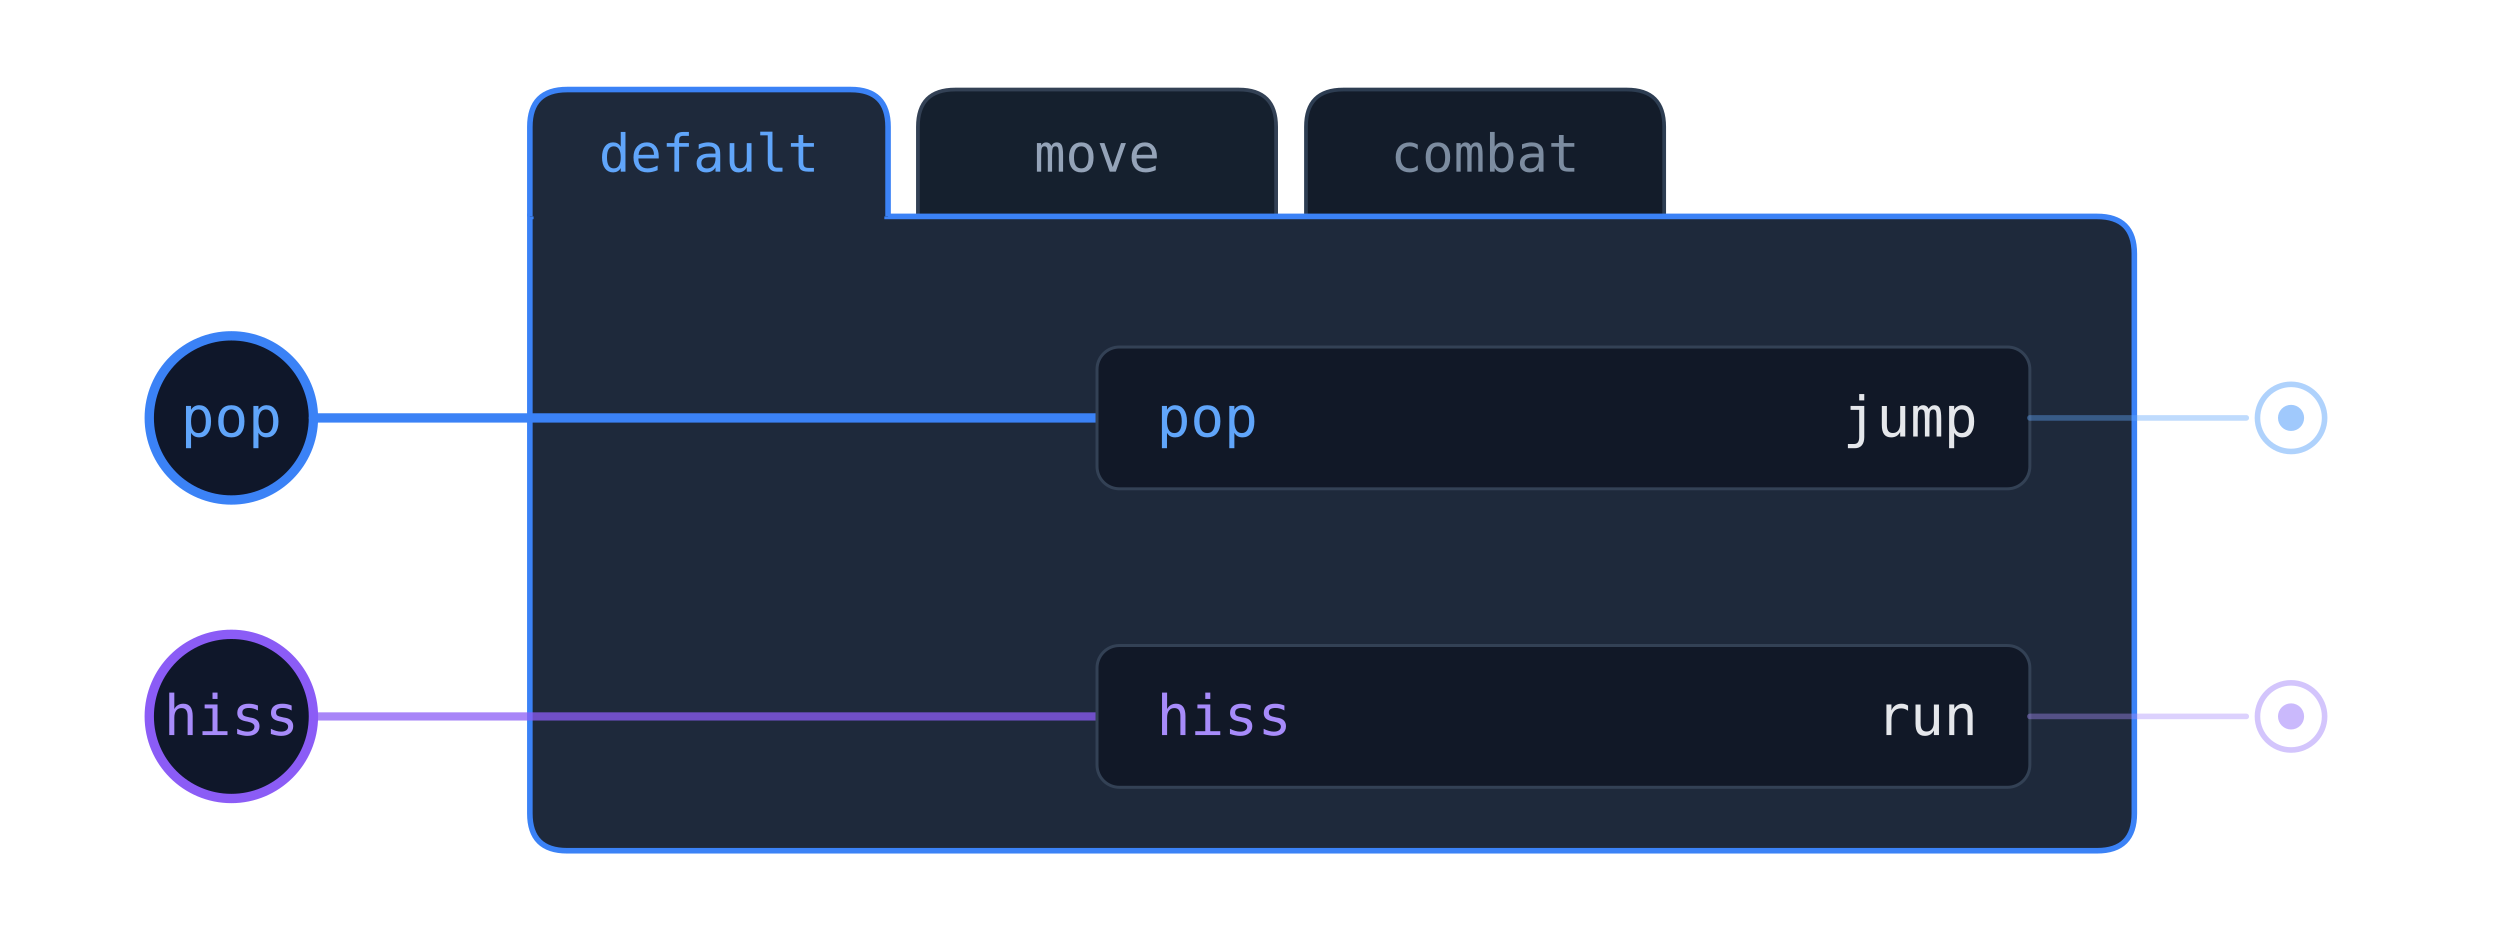
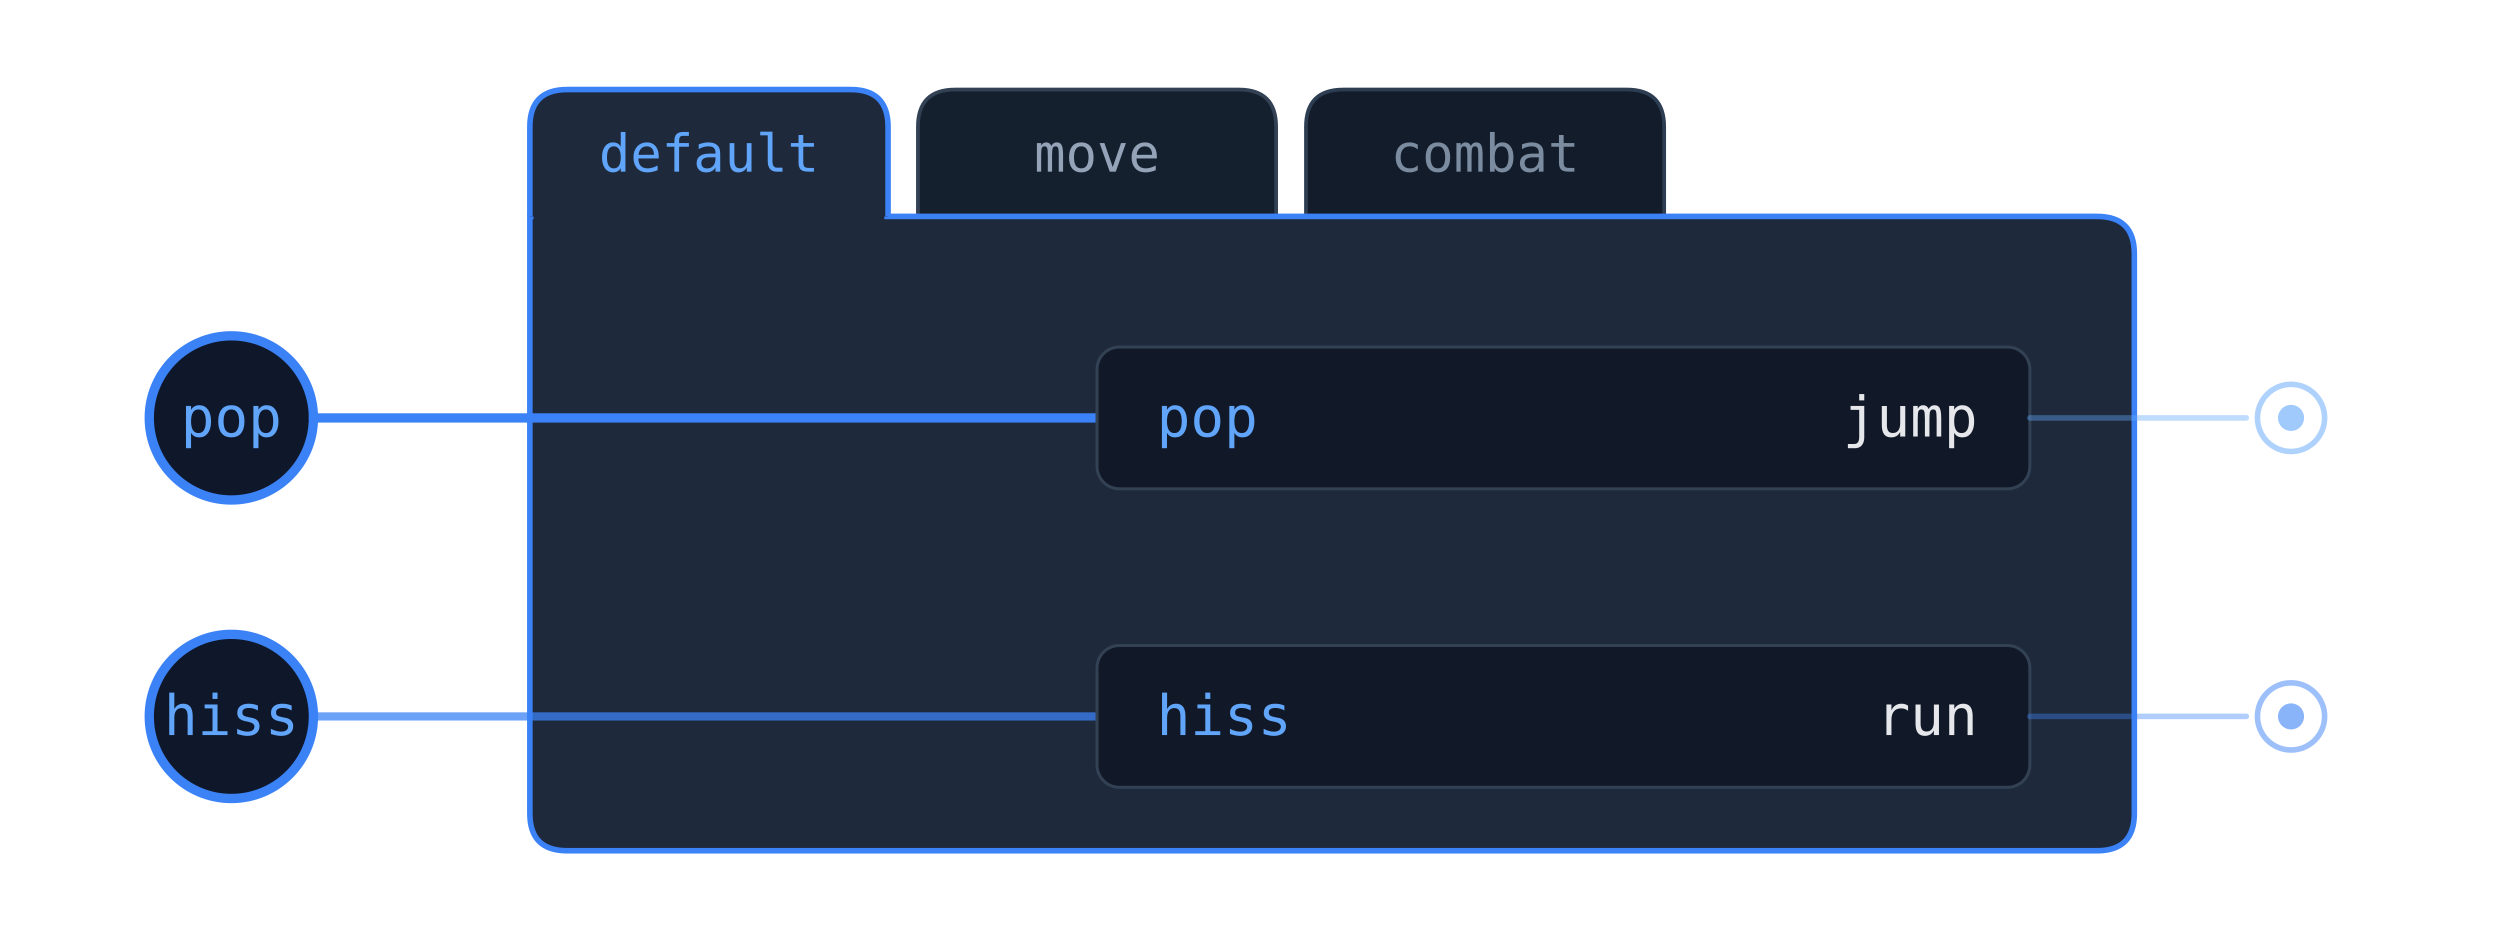
<svg xmlns="http://www.w3.org/2000/svg" viewBox="10 0 670 250" width="670" height="250">
  <path d="M256 58 L256 34 Q256 24 266 24 L342 24 Q352 24 352 34 L352 58" fill="#15202e" stroke="#334155" stroke-width="1" />
  <path d="M360 58 L360 34 Q360 24 370 24 L446 24 Q456 24 456 34 L456 58" fill="#131c2a" stroke="#2d3d52" stroke-width="1" />
  <path d="M152 58 L572 58 Q582 58 582 68 L582 218 Q582 228 572 228 L162 228 Q152 228 152 218 Z" fill="#1e293b" stroke="#3b82f6" stroke-width="1.5" />
  <path d="M152 58 L152 34 Q152 24 162 24 L238 24 Q248 24 248 34 L248 58" fill="#1e293b" stroke="#3b82f6" stroke-width="1.5" />
  <line x1="153" y1="58.5" x2="247" y2="58.5" stroke="#1e293b" stroke-width="3" />
  <text x="200" y="46" text-anchor="middle" font-family="monospace" font-size="14" fill="#60a5fa">default</text>
  <text x="304" y="46" text-anchor="middle" font-family="monospace" font-size="14" fill="#94a3b8">move</text>
  <text x="408" y="46" text-anchor="middle" font-family="monospace" font-size="14" fill="#7c8ca0">combat</text>
  <circle cx="72" cy="112" r="22" fill="#0f172a" stroke="#3b82f6" stroke-width="2.5" />
  <text x="72" y="117" text-anchor="middle" font-family="monospace" font-size="15" fill="#60a5fa">pop</text>
-   <circle cx="72" cy="192" r="22" fill="#0f172a" stroke="#8b5cf6" stroke-width="2.5" />
-   <text x="72" y="197" text-anchor="middle" font-family="monospace" font-size="15" fill="#a78bfa">hiss</text>
+   <circle cx="72" cy="192" r="22" fill="#0f172a" stroke="#3b82f6" stroke-width="2.5" />
+   <text x="72" y="197" text-anchor="middle" font-family="monospace" font-size="15" fill="#60a5fa">hiss</text>
  <line x1="94" y1="112" x2="304" y2="112" stroke="#3b82f6" stroke-width="2.5" stroke-linecap="round" />
-   <line x1="94" y1="192" x2="304" y2="192" stroke="#8b5cf6" stroke-width="2.2" stroke-linecap="round" opacity="0.75" />
+   <line x1="94" y1="192" x2="304" y2="192" stroke="#3b82f6" stroke-width="2.2" stroke-linecap="round" opacity="0.75" />
  <rect x="304" y="93" width="250" height="38" rx="6" fill="#111827" stroke="#334155" stroke-width="0.8" />
  <text x="320" y="117" font-family="monospace" font-size="15" fill="#60a5fa">pop</text>
  <text x="540" y="117" text-anchor="end" font-family="monospace" font-size="15" fill="#e5e7eb">jump</text>
  <rect x="304" y="173" width="250" height="38" rx="6" fill="#111827" stroke="#334155" stroke-width="0.8" />
-   <text x="320" y="197" font-family="monospace" font-size="15" fill="#a78bfa">hiss</text>
+   <text x="320" y="197" font-family="monospace" font-size="15" fill="#60a5fa">hiss</text>
  <text x="540" y="197" text-anchor="end" font-family="monospace" font-size="15" fill="#e5e7eb">run</text>
  <line x1="554" y1="112" x2="612" y2="112" stroke="#60a5fa" stroke-width="1.5" stroke-linecap="round" opacity="0.4" />
-   <line x1="554" y1="192" x2="612" y2="192" stroke="#a78bfa" stroke-width="1.5" stroke-linecap="round" opacity="0.4" />
+   <line x1="554" y1="192" x2="612" y2="192" stroke="#3b82f6" stroke-width="1.5" stroke-linecap="round" opacity="0.4" />
  <circle cx="624" cy="112" r="9" stroke="#60a5fa" stroke-width="1.5" fill="none" opacity="0.5" />
  <circle cx="624" cy="112" r="3.5" fill="#60a5fa" opacity="0.6" />
-   <circle cx="624" cy="192" r="9" stroke="#a78bfa" stroke-width="1.5" fill="none" opacity="0.5" />
-   <circle cx="624" cy="192" r="3.5" fill="#a78bfa" opacity="0.6" />
+   <circle cx="624" cy="192" r="9" stroke="#3b82f6" stroke-width="1.5" fill="none" opacity="0.5" />
+   <circle cx="624" cy="192" r="3.5" fill="#3b82f6" opacity="0.6" />
</svg>
